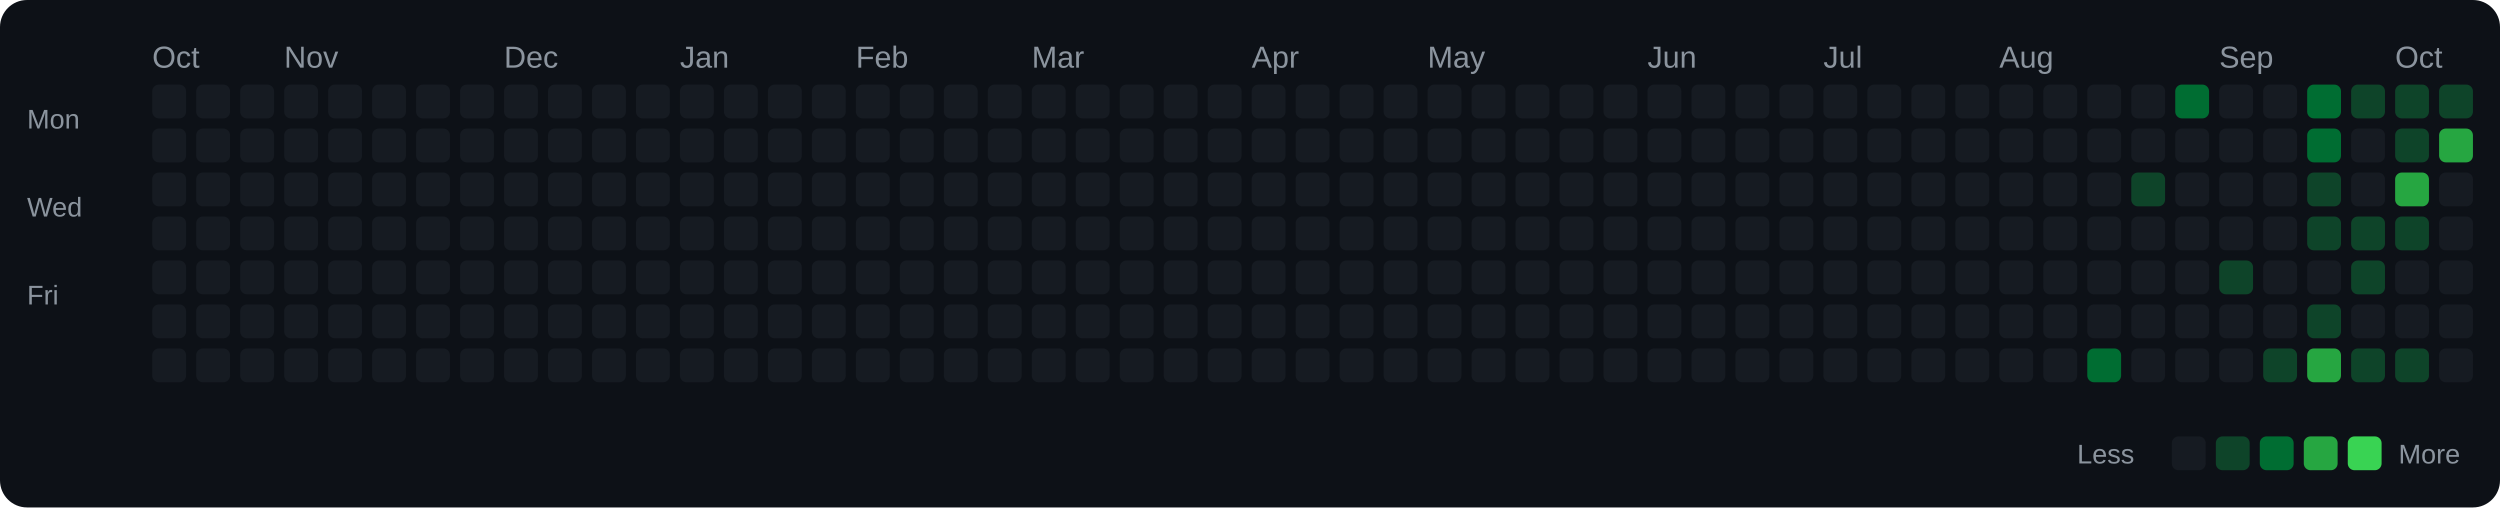
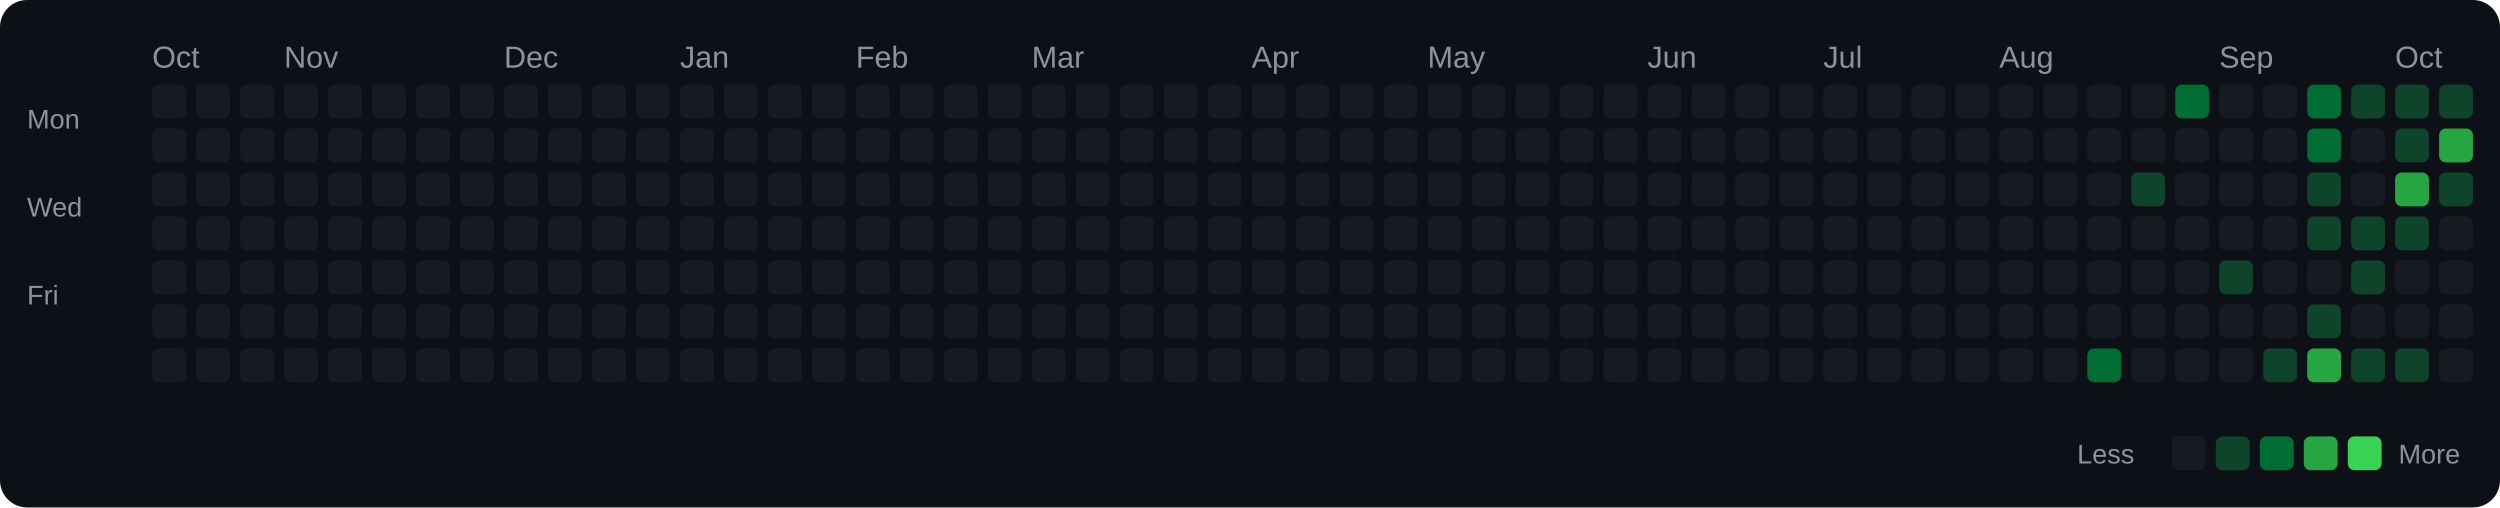
<svg xmlns="http://www.w3.org/2000/svg" width="739" height="150" viewBox="0 0 739 150" role="img" aria-labelledby="title description">
  <rect width="100%" height="100%" fill="#0d1117" rx="8" />
  <text x="45" y="20" fill="#8b949e" font-family="Arial, sans-serif" font-size="9"> Oct </text>
  <text x="84" y="20" fill="#8b949e" font-family="Arial, sans-serif" font-size="9"> Nov </text>
  <text x="149" y="20" fill="#8b949e" font-family="Arial, sans-serif" font-size="9"> Dec </text>
  <text x="201" y="20" fill="#8b949e" font-family="Arial, sans-serif" font-size="9"> Jan </text>
  <text x="253" y="20" fill="#8b949e" font-family="Arial, sans-serif" font-size="9"> Feb </text>
  <text x="305" y="20" fill="#8b949e" font-family="Arial, sans-serif" font-size="9"> Mar </text>
  <text x="370" y="20" fill="#8b949e" font-family="Arial, sans-serif" font-size="9"> Apr </text>
  <text x="422" y="20" fill="#8b949e" font-family="Arial, sans-serif" font-size="9"> May </text>
  <text x="487" y="20" fill="#8b949e" font-family="Arial, sans-serif" font-size="9"> Jun </text>
  <text x="539" y="20" fill="#8b949e" font-family="Arial, sans-serif" font-size="9"> Jul </text>
  <text x="591" y="20" fill="#8b949e" font-family="Arial, sans-serif" font-size="9"> Aug </text>
  <text x="656" y="20" fill="#8b949e" font-family="Arial, sans-serif" font-size="9"> Sep </text>
  <text x="708" y="20" fill="#8b949e" font-family="Arial, sans-serif" font-size="9"> Oct </text>
  <rect x="45" y="25" width="10" height="10" rx="2" fill="#161b22"> </rect>
  <rect x="45" y="38" width="10" height="10" rx="2" fill="#161b22"> </rect>
  <rect x="45" y="51" width="10" height="10" rx="2" fill="#161b22"> </rect>
  <rect x="45" y="64" width="10" height="10" rx="2" fill="#161b22"> </rect>
  <rect x="45" y="77" width="10" height="10" rx="2" fill="#161b22"> </rect>
  <rect x="45" y="90" width="10" height="10" rx="2" fill="#161b22"> </rect>
  <rect x="45" y="103" width="10" height="10" rx="2" fill="#161b22"> </rect>
  <rect x="58" y="25" width="10" height="10" rx="2" fill="#161b22"> </rect>
  <rect x="58" y="38" width="10" height="10" rx="2" fill="#161b22"> </rect>
  <rect x="58" y="51" width="10" height="10" rx="2" fill="#161b22"> </rect>
  <rect x="58" y="64" width="10" height="10" rx="2" fill="#161b22"> </rect>
  <rect x="58" y="77" width="10" height="10" rx="2" fill="#161b22"> </rect>
  <rect x="58" y="90" width="10" height="10" rx="2" fill="#161b22"> </rect>
  <rect x="58" y="103" width="10" height="10" rx="2" fill="#161b22"> </rect>
  <rect x="71" y="25" width="10" height="10" rx="2" fill="#161b22"> </rect>
  <rect x="71" y="38" width="10" height="10" rx="2" fill="#161b22"> </rect>
  <rect x="71" y="51" width="10" height="10" rx="2" fill="#161b22"> </rect>
  <rect x="71" y="64" width="10" height="10" rx="2" fill="#161b22"> </rect>
  <rect x="71" y="77" width="10" height="10" rx="2" fill="#161b22"> </rect>
  <rect x="71" y="90" width="10" height="10" rx="2" fill="#161b22"> </rect>
  <rect x="71" y="103" width="10" height="10" rx="2" fill="#161b22"> </rect>
  <rect x="84" y="25" width="10" height="10" rx="2" fill="#161b22"> </rect>
  <rect x="84" y="38" width="10" height="10" rx="2" fill="#161b22"> </rect>
  <rect x="84" y="51" width="10" height="10" rx="2" fill="#161b22"> </rect>
  <rect x="84" y="64" width="10" height="10" rx="2" fill="#161b22"> </rect>
  <rect x="84" y="77" width="10" height="10" rx="2" fill="#161b22"> </rect>
  <rect x="84" y="90" width="10" height="10" rx="2" fill="#161b22"> </rect>
  <rect x="84" y="103" width="10" height="10" rx="2" fill="#161b22"> </rect>
  <rect x="97" y="25" width="10" height="10" rx="2" fill="#161b22"> </rect>
  <rect x="97" y="38" width="10" height="10" rx="2" fill="#161b22"> </rect>
  <rect x="97" y="51" width="10" height="10" rx="2" fill="#161b22"> </rect>
  <rect x="97" y="64" width="10" height="10" rx="2" fill="#161b22"> </rect>
  <rect x="97" y="77" width="10" height="10" rx="2" fill="#161b22"> </rect>
  <rect x="97" y="90" width="10" height="10" rx="2" fill="#161b22"> </rect>
  <rect x="97" y="103" width="10" height="10" rx="2" fill="#161b22"> </rect>
  <rect x="110" y="25" width="10" height="10" rx="2" fill="#161b22"> </rect>
  <rect x="110" y="38" width="10" height="10" rx="2" fill="#161b22"> </rect>
  <rect x="110" y="51" width="10" height="10" rx="2" fill="#161b22"> </rect>
  <rect x="110" y="64" width="10" height="10" rx="2" fill="#161b22"> </rect>
  <rect x="110" y="77" width="10" height="10" rx="2" fill="#161b22"> </rect>
  <rect x="110" y="90" width="10" height="10" rx="2" fill="#161b22"> </rect>
  <rect x="110" y="103" width="10" height="10" rx="2" fill="#161b22"> </rect>
  <rect x="123" y="25" width="10" height="10" rx="2" fill="#161b22"> </rect>
  <rect x="123" y="38" width="10" height="10" rx="2" fill="#161b22"> </rect>
  <rect x="123" y="51" width="10" height="10" rx="2" fill="#161b22"> </rect>
  <rect x="123" y="64" width="10" height="10" rx="2" fill="#161b22"> </rect>
  <rect x="123" y="77" width="10" height="10" rx="2" fill="#161b22"> </rect>
  <rect x="123" y="90" width="10" height="10" rx="2" fill="#161b22"> </rect>
  <rect x="123" y="103" width="10" height="10" rx="2" fill="#161b22"> </rect>
  <rect x="136" y="25" width="10" height="10" rx="2" fill="#161b22"> </rect>
  <rect x="136" y="38" width="10" height="10" rx="2" fill="#161b22"> </rect>
  <rect x="136" y="51" width="10" height="10" rx="2" fill="#161b22"> </rect>
  <rect x="136" y="64" width="10" height="10" rx="2" fill="#161b22"> </rect>
  <rect x="136" y="77" width="10" height="10" rx="2" fill="#161b22"> </rect>
  <rect x="136" y="90" width="10" height="10" rx="2" fill="#161b22"> </rect>
  <rect x="136" y="103" width="10" height="10" rx="2" fill="#161b22"> </rect>
  <rect x="149" y="25" width="10" height="10" rx="2" fill="#161b22"> </rect>
  <rect x="149" y="38" width="10" height="10" rx="2" fill="#161b22"> </rect>
  <rect x="149" y="51" width="10" height="10" rx="2" fill="#161b22"> </rect>
  <rect x="149" y="64" width="10" height="10" rx="2" fill="#161b22"> </rect>
  <rect x="149" y="77" width="10" height="10" rx="2" fill="#161b22"> </rect>
  <rect x="149" y="90" width="10" height="10" rx="2" fill="#161b22"> </rect>
  <rect x="149" y="103" width="10" height="10" rx="2" fill="#161b22"> </rect>
  <rect x="162" y="25" width="10" height="10" rx="2" fill="#161b22"> </rect>
  <rect x="162" y="38" width="10" height="10" rx="2" fill="#161b22"> </rect>
  <rect x="162" y="51" width="10" height="10" rx="2" fill="#161b22"> </rect>
  <rect x="162" y="64" width="10" height="10" rx="2" fill="#161b22"> </rect>
  <rect x="162" y="77" width="10" height="10" rx="2" fill="#161b22"> </rect>
  <rect x="162" y="90" width="10" height="10" rx="2" fill="#161b22"> </rect>
  <rect x="162" y="103" width="10" height="10" rx="2" fill="#161b22"> </rect>
  <rect x="175" y="25" width="10" height="10" rx="2" fill="#161b22"> </rect>
  <rect x="175" y="38" width="10" height="10" rx="2" fill="#161b22"> </rect>
  <rect x="175" y="51" width="10" height="10" rx="2" fill="#161b22"> </rect>
  <rect x="175" y="64" width="10" height="10" rx="2" fill="#161b22"> </rect>
  <rect x="175" y="77" width="10" height="10" rx="2" fill="#161b22"> </rect>
  <rect x="175" y="90" width="10" height="10" rx="2" fill="#161b22"> </rect>
  <rect x="175" y="103" width="10" height="10" rx="2" fill="#161b22"> </rect>
  <rect x="188" y="25" width="10" height="10" rx="2" fill="#161b22"> </rect>
  <rect x="188" y="38" width="10" height="10" rx="2" fill="#161b22"> </rect>
  <rect x="188" y="51" width="10" height="10" rx="2" fill="#161b22"> </rect>
  <rect x="188" y="64" width="10" height="10" rx="2" fill="#161b22"> </rect>
  <rect x="188" y="77" width="10" height="10" rx="2" fill="#161b22"> </rect>
  <rect x="188" y="90" width="10" height="10" rx="2" fill="#161b22"> </rect>
  <rect x="188" y="103" width="10" height="10" rx="2" fill="#161b22"> </rect>
  <rect x="201" y="25" width="10" height="10" rx="2" fill="#161b22"> </rect>
  <rect x="201" y="38" width="10" height="10" rx="2" fill="#161b22"> </rect>
  <rect x="201" y="51" width="10" height="10" rx="2" fill="#161b22"> </rect>
  <rect x="201" y="64" width="10" height="10" rx="2" fill="#161b22"> </rect>
  <rect x="201" y="77" width="10" height="10" rx="2" fill="#161b22"> </rect>
  <rect x="201" y="90" width="10" height="10" rx="2" fill="#161b22"> </rect>
  <rect x="201" y="103" width="10" height="10" rx="2" fill="#161b22"> </rect>
  <rect x="214" y="25" width="10" height="10" rx="2" fill="#161b22"> </rect>
  <rect x="214" y="38" width="10" height="10" rx="2" fill="#161b22"> </rect>
  <rect x="214" y="51" width="10" height="10" rx="2" fill="#161b22"> </rect>
  <rect x="214" y="64" width="10" height="10" rx="2" fill="#161b22"> </rect>
  <rect x="214" y="77" width="10" height="10" rx="2" fill="#161b22"> </rect>
  <rect x="214" y="90" width="10" height="10" rx="2" fill="#161b22"> </rect>
  <rect x="214" y="103" width="10" height="10" rx="2" fill="#161b22"> </rect>
  <rect x="227" y="25" width="10" height="10" rx="2" fill="#161b22"> </rect>
  <rect x="227" y="38" width="10" height="10" rx="2" fill="#161b22"> </rect>
  <rect x="227" y="51" width="10" height="10" rx="2" fill="#161b22"> </rect>
  <rect x="227" y="64" width="10" height="10" rx="2" fill="#161b22"> </rect>
  <rect x="227" y="77" width="10" height="10" rx="2" fill="#161b22"> </rect>
  <rect x="227" y="90" width="10" height="10" rx="2" fill="#161b22"> </rect>
  <rect x="227" y="103" width="10" height="10" rx="2" fill="#161b22"> </rect>
  <rect x="240" y="25" width="10" height="10" rx="2" fill="#161b22"> </rect>
  <rect x="240" y="38" width="10" height="10" rx="2" fill="#161b22"> </rect>
  <rect x="240" y="51" width="10" height="10" rx="2" fill="#161b22"> </rect>
  <rect x="240" y="64" width="10" height="10" rx="2" fill="#161b22"> </rect>
  <rect x="240" y="77" width="10" height="10" rx="2" fill="#161b22"> </rect>
  <rect x="240" y="90" width="10" height="10" rx="2" fill="#161b22"> </rect>
  <rect x="240" y="103" width="10" height="10" rx="2" fill="#161b22"> </rect>
  <rect x="253" y="25" width="10" height="10" rx="2" fill="#161b22"> </rect>
  <rect x="253" y="38" width="10" height="10" rx="2" fill="#161b22"> </rect>
  <rect x="253" y="51" width="10" height="10" rx="2" fill="#161b22"> </rect>
  <rect x="253" y="64" width="10" height="10" rx="2" fill="#161b22"> </rect>
  <rect x="253" y="77" width="10" height="10" rx="2" fill="#161b22"> </rect>
  <rect x="253" y="90" width="10" height="10" rx="2" fill="#161b22"> </rect>
  <rect x="253" y="103" width="10" height="10" rx="2" fill="#161b22"> </rect>
  <rect x="266" y="25" width="10" height="10" rx="2" fill="#161b22"> </rect>
  <rect x="266" y="38" width="10" height="10" rx="2" fill="#161b22"> </rect>
  <rect x="266" y="51" width="10" height="10" rx="2" fill="#161b22"> </rect>
  <rect x="266" y="64" width="10" height="10" rx="2" fill="#161b22"> </rect>
  <rect x="266" y="77" width="10" height="10" rx="2" fill="#161b22"> </rect>
  <rect x="266" y="90" width="10" height="10" rx="2" fill="#161b22"> </rect>
  <rect x="266" y="103" width="10" height="10" rx="2" fill="#161b22"> </rect>
  <rect x="279" y="25" width="10" height="10" rx="2" fill="#161b22"> </rect>
  <rect x="279" y="38" width="10" height="10" rx="2" fill="#161b22"> </rect>
  <rect x="279" y="51" width="10" height="10" rx="2" fill="#161b22"> </rect>
  <rect x="279" y="64" width="10" height="10" rx="2" fill="#161b22"> </rect>
  <rect x="279" y="77" width="10" height="10" rx="2" fill="#161b22"> </rect>
  <rect x="279" y="90" width="10" height="10" rx="2" fill="#161b22"> </rect>
  <rect x="279" y="103" width="10" height="10" rx="2" fill="#161b22"> </rect>
  <rect x="292" y="25" width="10" height="10" rx="2" fill="#161b22"> </rect>
  <rect x="292" y="38" width="10" height="10" rx="2" fill="#161b22"> </rect>
  <rect x="292" y="51" width="10" height="10" rx="2" fill="#161b22"> </rect>
  <rect x="292" y="64" width="10" height="10" rx="2" fill="#161b22"> </rect>
  <rect x="292" y="77" width="10" height="10" rx="2" fill="#161b22"> </rect>
  <rect x="292" y="90" width="10" height="10" rx="2" fill="#161b22"> </rect>
  <rect x="292" y="103" width="10" height="10" rx="2" fill="#161b22"> </rect>
  <rect x="305" y="25" width="10" height="10" rx="2" fill="#161b22"> </rect>
  <rect x="305" y="38" width="10" height="10" rx="2" fill="#161b22"> </rect>
  <rect x="305" y="51" width="10" height="10" rx="2" fill="#161b22"> </rect>
  <rect x="305" y="64" width="10" height="10" rx="2" fill="#161b22"> </rect>
  <rect x="305" y="77" width="10" height="10" rx="2" fill="#161b22"> </rect>
  <rect x="305" y="90" width="10" height="10" rx="2" fill="#161b22"> </rect>
  <rect x="305" y="103" width="10" height="10" rx="2" fill="#161b22"> </rect>
  <rect x="318" y="25" width="10" height="10" rx="2" fill="#161b22"> </rect>
  <rect x="318" y="38" width="10" height="10" rx="2" fill="#161b22"> </rect>
  <rect x="318" y="51" width="10" height="10" rx="2" fill="#161b22"> </rect>
  <rect x="318" y="64" width="10" height="10" rx="2" fill="#161b22"> </rect>
  <rect x="318" y="77" width="10" height="10" rx="2" fill="#161b22"> </rect>
  <rect x="318" y="90" width="10" height="10" rx="2" fill="#161b22"> </rect>
  <rect x="318" y="103" width="10" height="10" rx="2" fill="#161b22"> </rect>
  <rect x="331" y="25" width="10" height="10" rx="2" fill="#161b22"> </rect>
  <rect x="331" y="38" width="10" height="10" rx="2" fill="#161b22"> </rect>
  <rect x="331" y="51" width="10" height="10" rx="2" fill="#161b22"> </rect>
  <rect x="331" y="64" width="10" height="10" rx="2" fill="#161b22"> </rect>
  <rect x="331" y="77" width="10" height="10" rx="2" fill="#161b22"> </rect>
  <rect x="331" y="90" width="10" height="10" rx="2" fill="#161b22"> </rect>
  <rect x="331" y="103" width="10" height="10" rx="2" fill="#161b22"> </rect>
  <rect x="344" y="25" width="10" height="10" rx="2" fill="#161b22"> </rect>
  <rect x="344" y="38" width="10" height="10" rx="2" fill="#161b22"> </rect>
  <rect x="344" y="51" width="10" height="10" rx="2" fill="#161b22"> </rect>
  <rect x="344" y="64" width="10" height="10" rx="2" fill="#161b22"> </rect>
  <rect x="344" y="77" width="10" height="10" rx="2" fill="#161b22"> </rect>
  <rect x="344" y="90" width="10" height="10" rx="2" fill="#161b22"> </rect>
  <rect x="344" y="103" width="10" height="10" rx="2" fill="#161b22"> </rect>
  <rect x="357" y="25" width="10" height="10" rx="2" fill="#161b22"> </rect>
  <rect x="357" y="38" width="10" height="10" rx="2" fill="#161b22"> </rect>
  <rect x="357" y="51" width="10" height="10" rx="2" fill="#161b22"> </rect>
  <rect x="357" y="64" width="10" height="10" rx="2" fill="#161b22"> </rect>
  <rect x="357" y="77" width="10" height="10" rx="2" fill="#161b22"> </rect>
  <rect x="357" y="90" width="10" height="10" rx="2" fill="#161b22"> </rect>
  <rect x="357" y="103" width="10" height="10" rx="2" fill="#161b22"> </rect>
  <rect x="370" y="25" width="10" height="10" rx="2" fill="#161b22"> </rect>
  <rect x="370" y="38" width="10" height="10" rx="2" fill="#161b22"> </rect>
  <rect x="370" y="51" width="10" height="10" rx="2" fill="#161b22"> </rect>
  <rect x="370" y="64" width="10" height="10" rx="2" fill="#161b22"> </rect>
  <rect x="370" y="77" width="10" height="10" rx="2" fill="#161b22"> </rect>
  <rect x="370" y="90" width="10" height="10" rx="2" fill="#161b22"> </rect>
  <rect x="370" y="103" width="10" height="10" rx="2" fill="#161b22"> </rect>
  <rect x="383" y="25" width="10" height="10" rx="2" fill="#161b22"> </rect>
  <rect x="383" y="38" width="10" height="10" rx="2" fill="#161b22"> </rect>
  <rect x="383" y="51" width="10" height="10" rx="2" fill="#161b22"> </rect>
  <rect x="383" y="64" width="10" height="10" rx="2" fill="#161b22"> </rect>
  <rect x="383" y="77" width="10" height="10" rx="2" fill="#161b22"> </rect>
  <rect x="383" y="90" width="10" height="10" rx="2" fill="#161b22"> </rect>
  <rect x="383" y="103" width="10" height="10" rx="2" fill="#161b22"> </rect>
  <rect x="396" y="25" width="10" height="10" rx="2" fill="#161b22"> </rect>
  <rect x="396" y="38" width="10" height="10" rx="2" fill="#161b22"> </rect>
  <rect x="396" y="51" width="10" height="10" rx="2" fill="#161b22"> </rect>
  <rect x="396" y="64" width="10" height="10" rx="2" fill="#161b22"> </rect>
  <rect x="396" y="77" width="10" height="10" rx="2" fill="#161b22"> </rect>
  <rect x="396" y="90" width="10" height="10" rx="2" fill="#161b22"> </rect>
  <rect x="396" y="103" width="10" height="10" rx="2" fill="#161b22"> </rect>
  <rect x="409" y="25" width="10" height="10" rx="2" fill="#161b22"> </rect>
  <rect x="409" y="38" width="10" height="10" rx="2" fill="#161b22"> </rect>
  <rect x="409" y="51" width="10" height="10" rx="2" fill="#161b22"> </rect>
  <rect x="409" y="64" width="10" height="10" rx="2" fill="#161b22"> </rect>
  <rect x="409" y="77" width="10" height="10" rx="2" fill="#161b22"> </rect>
  <rect x="409" y="90" width="10" height="10" rx="2" fill="#161b22"> </rect>
  <rect x="409" y="103" width="10" height="10" rx="2" fill="#161b22"> </rect>
  <rect x="422" y="25" width="10" height="10" rx="2" fill="#161b22"> </rect>
  <rect x="422" y="38" width="10" height="10" rx="2" fill="#161b22"> </rect>
  <rect x="422" y="51" width="10" height="10" rx="2" fill="#161b22"> </rect>
  <rect x="422" y="64" width="10" height="10" rx="2" fill="#161b22"> </rect>
  <rect x="422" y="77" width="10" height="10" rx="2" fill="#161b22"> </rect>
  <rect x="422" y="90" width="10" height="10" rx="2" fill="#161b22"> </rect>
  <rect x="422" y="103" width="10" height="10" rx="2" fill="#161b22"> </rect>
  <rect x="435" y="25" width="10" height="10" rx="2" fill="#161b22"> </rect>
  <rect x="435" y="38" width="10" height="10" rx="2" fill="#161b22"> </rect>
  <rect x="435" y="51" width="10" height="10" rx="2" fill="#161b22"> </rect>
  <rect x="435" y="64" width="10" height="10" rx="2" fill="#161b22"> </rect>
  <rect x="435" y="77" width="10" height="10" rx="2" fill="#161b22"> </rect>
  <rect x="435" y="90" width="10" height="10" rx="2" fill="#161b22"> </rect>
  <rect x="435" y="103" width="10" height="10" rx="2" fill="#161b22"> </rect>
  <rect x="448" y="25" width="10" height="10" rx="2" fill="#161b22"> </rect>
  <rect x="448" y="38" width="10" height="10" rx="2" fill="#161b22"> </rect>
  <rect x="448" y="51" width="10" height="10" rx="2" fill="#161b22"> </rect>
  <rect x="448" y="64" width="10" height="10" rx="2" fill="#161b22"> </rect>
  <rect x="448" y="77" width="10" height="10" rx="2" fill="#161b22"> </rect>
  <rect x="448" y="90" width="10" height="10" rx="2" fill="#161b22"> </rect>
  <rect x="448" y="103" width="10" height="10" rx="2" fill="#161b22"> </rect>
  <rect x="461" y="25" width="10" height="10" rx="2" fill="#161b22"> </rect>
  <rect x="461" y="38" width="10" height="10" rx="2" fill="#161b22"> </rect>
  <rect x="461" y="51" width="10" height="10" rx="2" fill="#161b22"> </rect>
  <rect x="461" y="64" width="10" height="10" rx="2" fill="#161b22"> </rect>
  <rect x="461" y="77" width="10" height="10" rx="2" fill="#161b22"> </rect>
  <rect x="461" y="90" width="10" height="10" rx="2" fill="#161b22"> </rect>
  <rect x="461" y="103" width="10" height="10" rx="2" fill="#161b22"> </rect>
  <rect x="474" y="25" width="10" height="10" rx="2" fill="#161b22"> </rect>
  <rect x="474" y="38" width="10" height="10" rx="2" fill="#161b22"> </rect>
  <rect x="474" y="51" width="10" height="10" rx="2" fill="#161b22"> </rect>
  <rect x="474" y="64" width="10" height="10" rx="2" fill="#161b22"> </rect>
  <rect x="474" y="77" width="10" height="10" rx="2" fill="#161b22"> </rect>
  <rect x="474" y="90" width="10" height="10" rx="2" fill="#161b22"> </rect>
  <rect x="474" y="103" width="10" height="10" rx="2" fill="#161b22"> </rect>
  <rect x="487" y="25" width="10" height="10" rx="2" fill="#161b22"> </rect>
  <rect x="487" y="38" width="10" height="10" rx="2" fill="#161b22"> </rect>
  <rect x="487" y="51" width="10" height="10" rx="2" fill="#161b22"> </rect>
  <rect x="487" y="64" width="10" height="10" rx="2" fill="#161b22"> </rect>
  <rect x="487" y="77" width="10" height="10" rx="2" fill="#161b22"> </rect>
  <rect x="487" y="90" width="10" height="10" rx="2" fill="#161b22"> </rect>
  <rect x="487" y="103" width="10" height="10" rx="2" fill="#161b22"> </rect>
  <rect x="500" y="25" width="10" height="10" rx="2" fill="#161b22"> </rect>
  <rect x="500" y="38" width="10" height="10" rx="2" fill="#161b22"> </rect>
  <rect x="500" y="51" width="10" height="10" rx="2" fill="#161b22"> </rect>
  <rect x="500" y="64" width="10" height="10" rx="2" fill="#161b22"> </rect>
  <rect x="500" y="77" width="10" height="10" rx="2" fill="#161b22"> </rect>
  <rect x="500" y="90" width="10" height="10" rx="2" fill="#161b22"> </rect>
  <rect x="500" y="103" width="10" height="10" rx="2" fill="#161b22"> </rect>
  <rect x="513" y="25" width="10" height="10" rx="2" fill="#161b22"> </rect>
  <rect x="513" y="38" width="10" height="10" rx="2" fill="#161b22"> </rect>
  <rect x="513" y="51" width="10" height="10" rx="2" fill="#161b22"> </rect>
  <rect x="513" y="64" width="10" height="10" rx="2" fill="#161b22"> </rect>
  <rect x="513" y="77" width="10" height="10" rx="2" fill="#161b22"> </rect>
  <rect x="513" y="90" width="10" height="10" rx="2" fill="#161b22"> </rect>
  <rect x="513" y="103" width="10" height="10" rx="2" fill="#161b22"> </rect>
  <rect x="526" y="25" width="10" height="10" rx="2" fill="#161b22"> </rect>
  <rect x="526" y="38" width="10" height="10" rx="2" fill="#161b22"> </rect>
  <rect x="526" y="51" width="10" height="10" rx="2" fill="#161b22"> </rect>
  <rect x="526" y="64" width="10" height="10" rx="2" fill="#161b22"> </rect>
  <rect x="526" y="77" width="10" height="10" rx="2" fill="#161b22"> </rect>
  <rect x="526" y="90" width="10" height="10" rx="2" fill="#161b22"> </rect>
  <rect x="526" y="103" width="10" height="10" rx="2" fill="#161b22"> </rect>
  <rect x="539" y="25" width="10" height="10" rx="2" fill="#161b22"> </rect>
  <rect x="539" y="38" width="10" height="10" rx="2" fill="#161b22"> </rect>
  <rect x="539" y="51" width="10" height="10" rx="2" fill="#161b22"> </rect>
  <rect x="539" y="64" width="10" height="10" rx="2" fill="#161b22"> </rect>
  <rect x="539" y="77" width="10" height="10" rx="2" fill="#161b22"> </rect>
  <rect x="539" y="90" width="10" height="10" rx="2" fill="#161b22"> </rect>
  <rect x="539" y="103" width="10" height="10" rx="2" fill="#161b22"> </rect>
  <rect x="552" y="25" width="10" height="10" rx="2" fill="#161b22"> </rect>
  <rect x="552" y="38" width="10" height="10" rx="2" fill="#161b22"> </rect>
  <rect x="552" y="51" width="10" height="10" rx="2" fill="#161b22"> </rect>
  <rect x="552" y="64" width="10" height="10" rx="2" fill="#161b22"> </rect>
  <rect x="552" y="77" width="10" height="10" rx="2" fill="#161b22"> </rect>
  <rect x="552" y="90" width="10" height="10" rx="2" fill="#161b22"> </rect>
  <rect x="552" y="103" width="10" height="10" rx="2" fill="#161b22"> </rect>
  <rect x="565" y="25" width="10" height="10" rx="2" fill="#161b22"> </rect>
  <rect x="565" y="38" width="10" height="10" rx="2" fill="#161b22"> </rect>
  <rect x="565" y="51" width="10" height="10" rx="2" fill="#161b22"> </rect>
  <rect x="565" y="64" width="10" height="10" rx="2" fill="#161b22"> </rect>
  <rect x="565" y="77" width="10" height="10" rx="2" fill="#161b22"> </rect>
  <rect x="565" y="90" width="10" height="10" rx="2" fill="#161b22"> </rect>
  <rect x="565" y="103" width="10" height="10" rx="2" fill="#161b22"> </rect>
  <rect x="578" y="25" width="10" height="10" rx="2" fill="#161b22"> </rect>
  <rect x="578" y="38" width="10" height="10" rx="2" fill="#161b22"> </rect>
  <rect x="578" y="51" width="10" height="10" rx="2" fill="#161b22"> </rect>
  <rect x="578" y="64" width="10" height="10" rx="2" fill="#161b22"> </rect>
  <rect x="578" y="77" width="10" height="10" rx="2" fill="#161b22"> </rect>
  <rect x="578" y="90" width="10" height="10" rx="2" fill="#161b22"> </rect>
  <rect x="578" y="103" width="10" height="10" rx="2" fill="#161b22"> </rect>
  <rect x="591" y="25" width="10" height="10" rx="2" fill="#161b22"> </rect>
  <rect x="591" y="38" width="10" height="10" rx="2" fill="#161b22"> </rect>
  <rect x="591" y="51" width="10" height="10" rx="2" fill="#161b22"> </rect>
  <rect x="591" y="64" width="10" height="10" rx="2" fill="#161b22"> </rect>
  <rect x="591" y="77" width="10" height="10" rx="2" fill="#161b22"> </rect>
  <rect x="591" y="90" width="10" height="10" rx="2" fill="#161b22"> </rect>
  <rect x="591" y="103" width="10" height="10" rx="2" fill="#161b22"> </rect>
  <rect x="604" y="25" width="10" height="10" rx="2" fill="#161b22"> </rect>
  <rect x="604" y="38" width="10" height="10" rx="2" fill="#161b22"> </rect>
  <rect x="604" y="51" width="10" height="10" rx="2" fill="#161b22"> </rect>
  <rect x="604" y="64" width="10" height="10" rx="2" fill="#161b22"> </rect>
  <rect x="604" y="77" width="10" height="10" rx="2" fill="#161b22"> </rect>
  <rect x="604" y="90" width="10" height="10" rx="2" fill="#161b22"> </rect>
  <rect x="604" y="103" width="10" height="10" rx="2" fill="#161b22"> </rect>
  <rect x="617" y="25" width="10" height="10" rx="2" fill="#161b22"> </rect>
  <rect x="617" y="38" width="10" height="10" rx="2" fill="#161b22"> </rect>
  <rect x="617" y="51" width="10" height="10" rx="2" fill="#161b22"> </rect>
  <rect x="617" y="64" width="10" height="10" rx="2" fill="#161b22"> </rect>
  <rect x="617" y="77" width="10" height="10" rx="2" fill="#161b22"> </rect>
  <rect x="617" y="90" width="10" height="10" rx="2" fill="#161b22"> </rect>
  <rect x="617" y="103" width="10" height="10" rx="2" fill="#006d32"> </rect>
  <rect x="630" y="25" width="10" height="10" rx="2" fill="#161b22"> </rect>
  <rect x="630" y="38" width="10" height="10" rx="2" fill="#161b22"> </rect>
  <rect x="630" y="51" width="10" height="10" rx="2" fill="#0e4429"> </rect>
  <rect x="630" y="64" width="10" height="10" rx="2" fill="#161b22"> </rect>
  <rect x="630" y="77" width="10" height="10" rx="2" fill="#161b22"> </rect>
  <rect x="630" y="90" width="10" height="10" rx="2" fill="#161b22"> </rect>
  <rect x="630" y="103" width="10" height="10" rx="2" fill="#161b22"> </rect>
  <rect x="643" y="25" width="10" height="10" rx="2" fill="#006d32"> </rect>
  <rect x="643" y="38" width="10" height="10" rx="2" fill="#161b22"> </rect>
  <rect x="643" y="51" width="10" height="10" rx="2" fill="#161b22"> </rect>
  <rect x="643" y="64" width="10" height="10" rx="2" fill="#161b22"> </rect>
  <rect x="643" y="77" width="10" height="10" rx="2" fill="#161b22"> </rect>
  <rect x="643" y="90" width="10" height="10" rx="2" fill="#161b22"> </rect>
  <rect x="643" y="103" width="10" height="10" rx="2" fill="#161b22"> </rect>
  <rect x="656" y="25" width="10" height="10" rx="2" fill="#161b22"> </rect>
  <rect x="656" y="38" width="10" height="10" rx="2" fill="#161b22"> </rect>
  <rect x="656" y="51" width="10" height="10" rx="2" fill="#161b22"> </rect>
  <rect x="656" y="64" width="10" height="10" rx="2" fill="#161b22"> </rect>
  <rect x="656" y="77" width="10" height="10" rx="2" fill="#0e4429"> </rect>
  <rect x="656" y="90" width="10" height="10" rx="2" fill="#161b22"> </rect>
  <rect x="656" y="103" width="10" height="10" rx="2" fill="#161b22"> </rect>
  <rect x="669" y="25" width="10" height="10" rx="2" fill="#161b22"> </rect>
  <rect x="669" y="38" width="10" height="10" rx="2" fill="#161b22"> </rect>
  <rect x="669" y="51" width="10" height="10" rx="2" fill="#161b22"> </rect>
  <rect x="669" y="64" width="10" height="10" rx="2" fill="#161b22"> </rect>
  <rect x="669" y="77" width="10" height="10" rx="2" fill="#161b22"> </rect>
  <rect x="669" y="90" width="10" height="10" rx="2" fill="#161b22"> </rect>
  <rect x="669" y="103" width="10" height="10" rx="2" fill="#0e4429"> </rect>
  <rect x="682" y="25" width="10" height="10" rx="2" fill="#006d32"> </rect>
  <rect x="682" y="38" width="10" height="10" rx="2" fill="#006d32"> </rect>
  <rect x="682" y="51" width="10" height="10" rx="2" fill="#0e4429"> </rect>
  <rect x="682" y="64" width="10" height="10" rx="2" fill="#0e4429"> </rect>
  <rect x="682" y="77" width="10" height="10" rx="2" fill="#161b22"> </rect>
  <rect x="682" y="90" width="10" height="10" rx="2" fill="#0e4429"> </rect>
  <rect x="682" y="103" width="10" height="10" rx="2" fill="#26a641"> </rect>
  <rect x="695" y="25" width="10" height="10" rx="2" fill="#0e4429"> </rect>
  <rect x="695" y="38" width="10" height="10" rx="2" fill="#161b22"> </rect>
  <rect x="695" y="51" width="10" height="10" rx="2" fill="#161b22"> </rect>
  <rect x="695" y="64" width="10" height="10" rx="2" fill="#0e4429"> </rect>
  <rect x="695" y="77" width="10" height="10" rx="2" fill="#0e4429"> </rect>
  <rect x="695" y="90" width="10" height="10" rx="2" fill="#161b22"> </rect>
  <rect x="695" y="103" width="10" height="10" rx="2" fill="#0e4429"> </rect>
  <rect x="708" y="25" width="10" height="10" rx="2" fill="#0e4429"> </rect>
  <rect x="708" y="38" width="10" height="10" rx="2" fill="#0e4429"> </rect>
  <rect x="708" y="51" width="10" height="10" rx="2" fill="#26a641"> </rect>
  <rect x="708" y="64" width="10" height="10" rx="2" fill="#0e4429"> </rect>
  <rect x="708" y="77" width="10" height="10" rx="2" fill="#161b22"> </rect>
  <rect x="708" y="90" width="10" height="10" rx="2" fill="#161b22"> </rect>
  <rect x="708" y="103" width="10" height="10" rx="2" fill="#0e4429"> </rect>
  <rect x="721" y="25" width="10" height="10" rx="2" fill="#0e4429"> </rect>
  <rect x="721" y="38" width="10" height="10" rx="2" fill="#26a641"> </rect>
-   <rect x="721" y="51" width="10" height="10" rx="2" fill="#161b22"> </rect>
+   <rect x="721" y="51" width="10" height="10" rx="2" fill="#0e4429"> </rect>
  <rect x="721" y="64" width="10" height="10" rx="2" fill="#161b22"> </rect>
  <rect x="721" y="77" width="10" height="10" rx="2" fill="#161b22"> </rect>
  <rect x="721" y="90" width="10" height="10" rx="2" fill="#161b22"> </rect>
  <rect x="721" y="103" width="10" height="10" rx="2" fill="#161b22"> </rect>
  <text x="8" y="38" fill="#8b949e" font-family="Arial, sans-serif" font-size="8">Mon</text>
  <text x="8" y="64" fill="#8b949e" font-family="Arial, sans-serif" font-size="8">Wed</text>
  <text x="8" y="90" fill="#8b949e" font-family="Arial, sans-serif" font-size="8">Fri</text>
  <text x="614" y="137" fill="#8b949e" font-family="Arial, sans-serif" font-size="8">Less</text>
  <rect x="642" y="129" width="10" height="10" rx="2" fill="#161b22" />
  <rect x="655" y="129" width="10" height="10" rx="2" fill="#0e4429" />
  <rect x="668" y="129" width="10" height="10" rx="2" fill="#006d32" />
  <rect x="681" y="129" width="10" height="10" rx="2" fill="#26a641" />
  <rect x="694" y="129" width="10" height="10" rx="2" fill="#39d353" />
  <text x="709" y="137" fill="#8b949e" font-family="Arial, sans-serif" font-size="8">More</text>
</svg>
